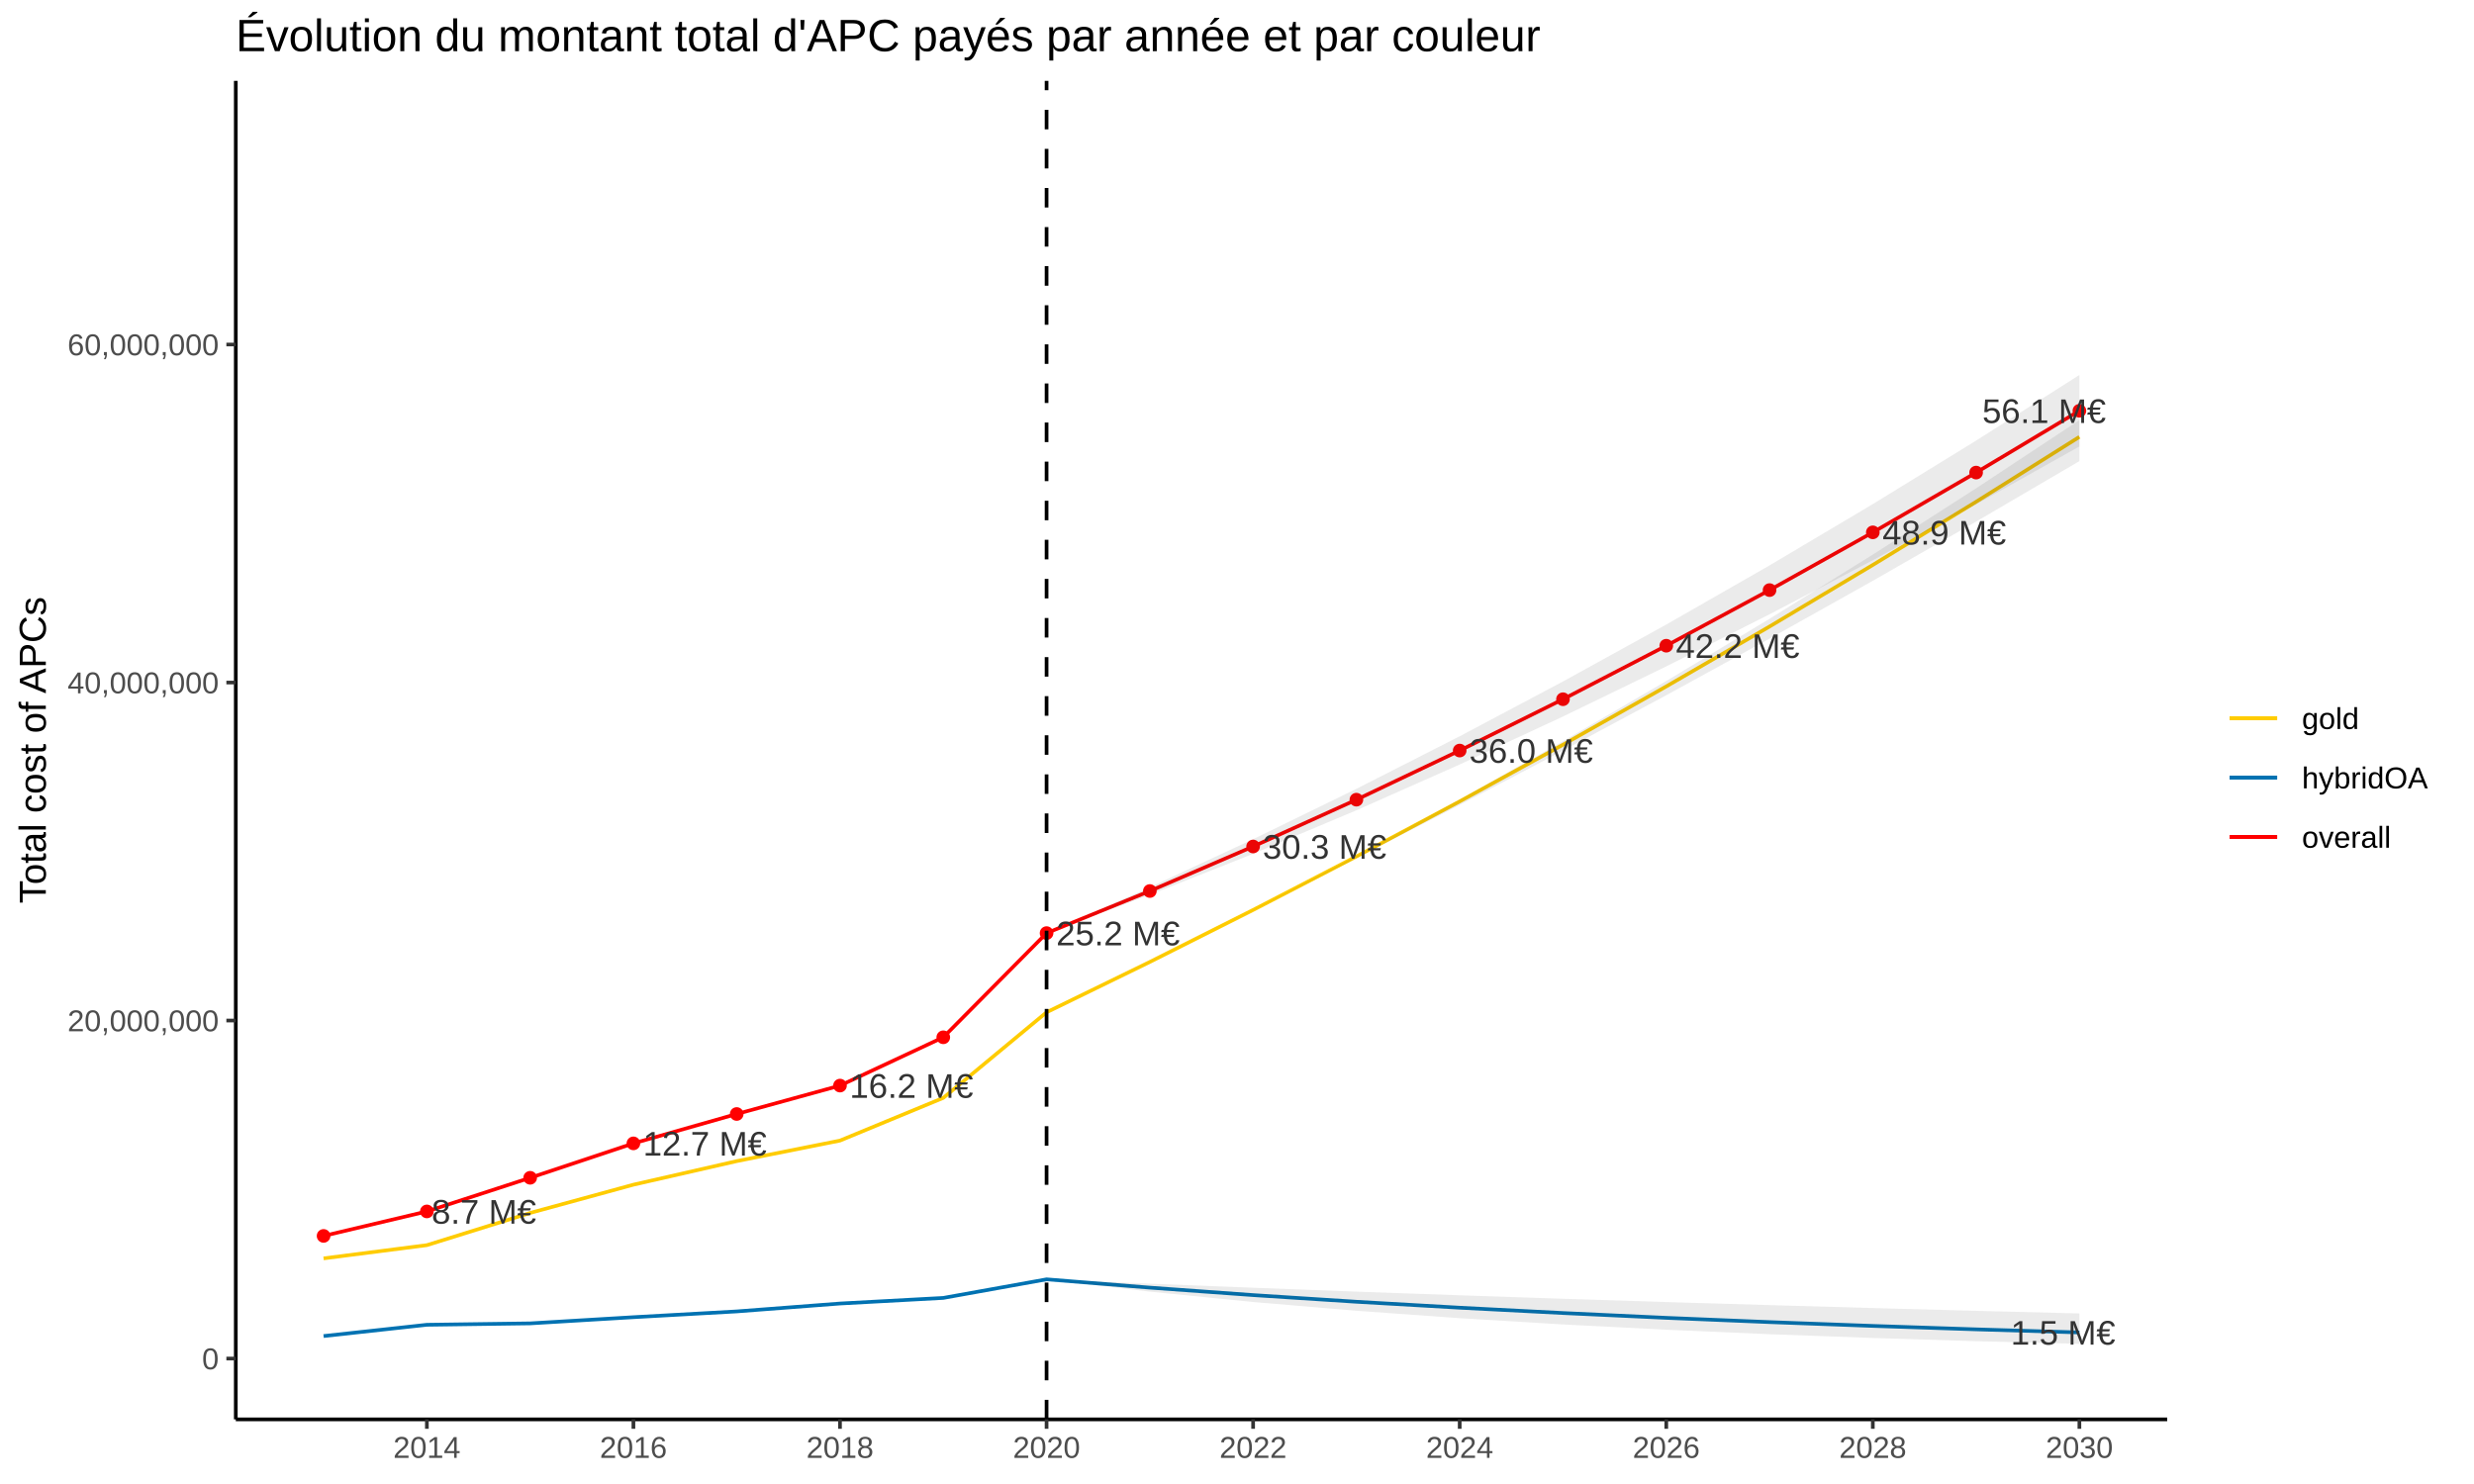
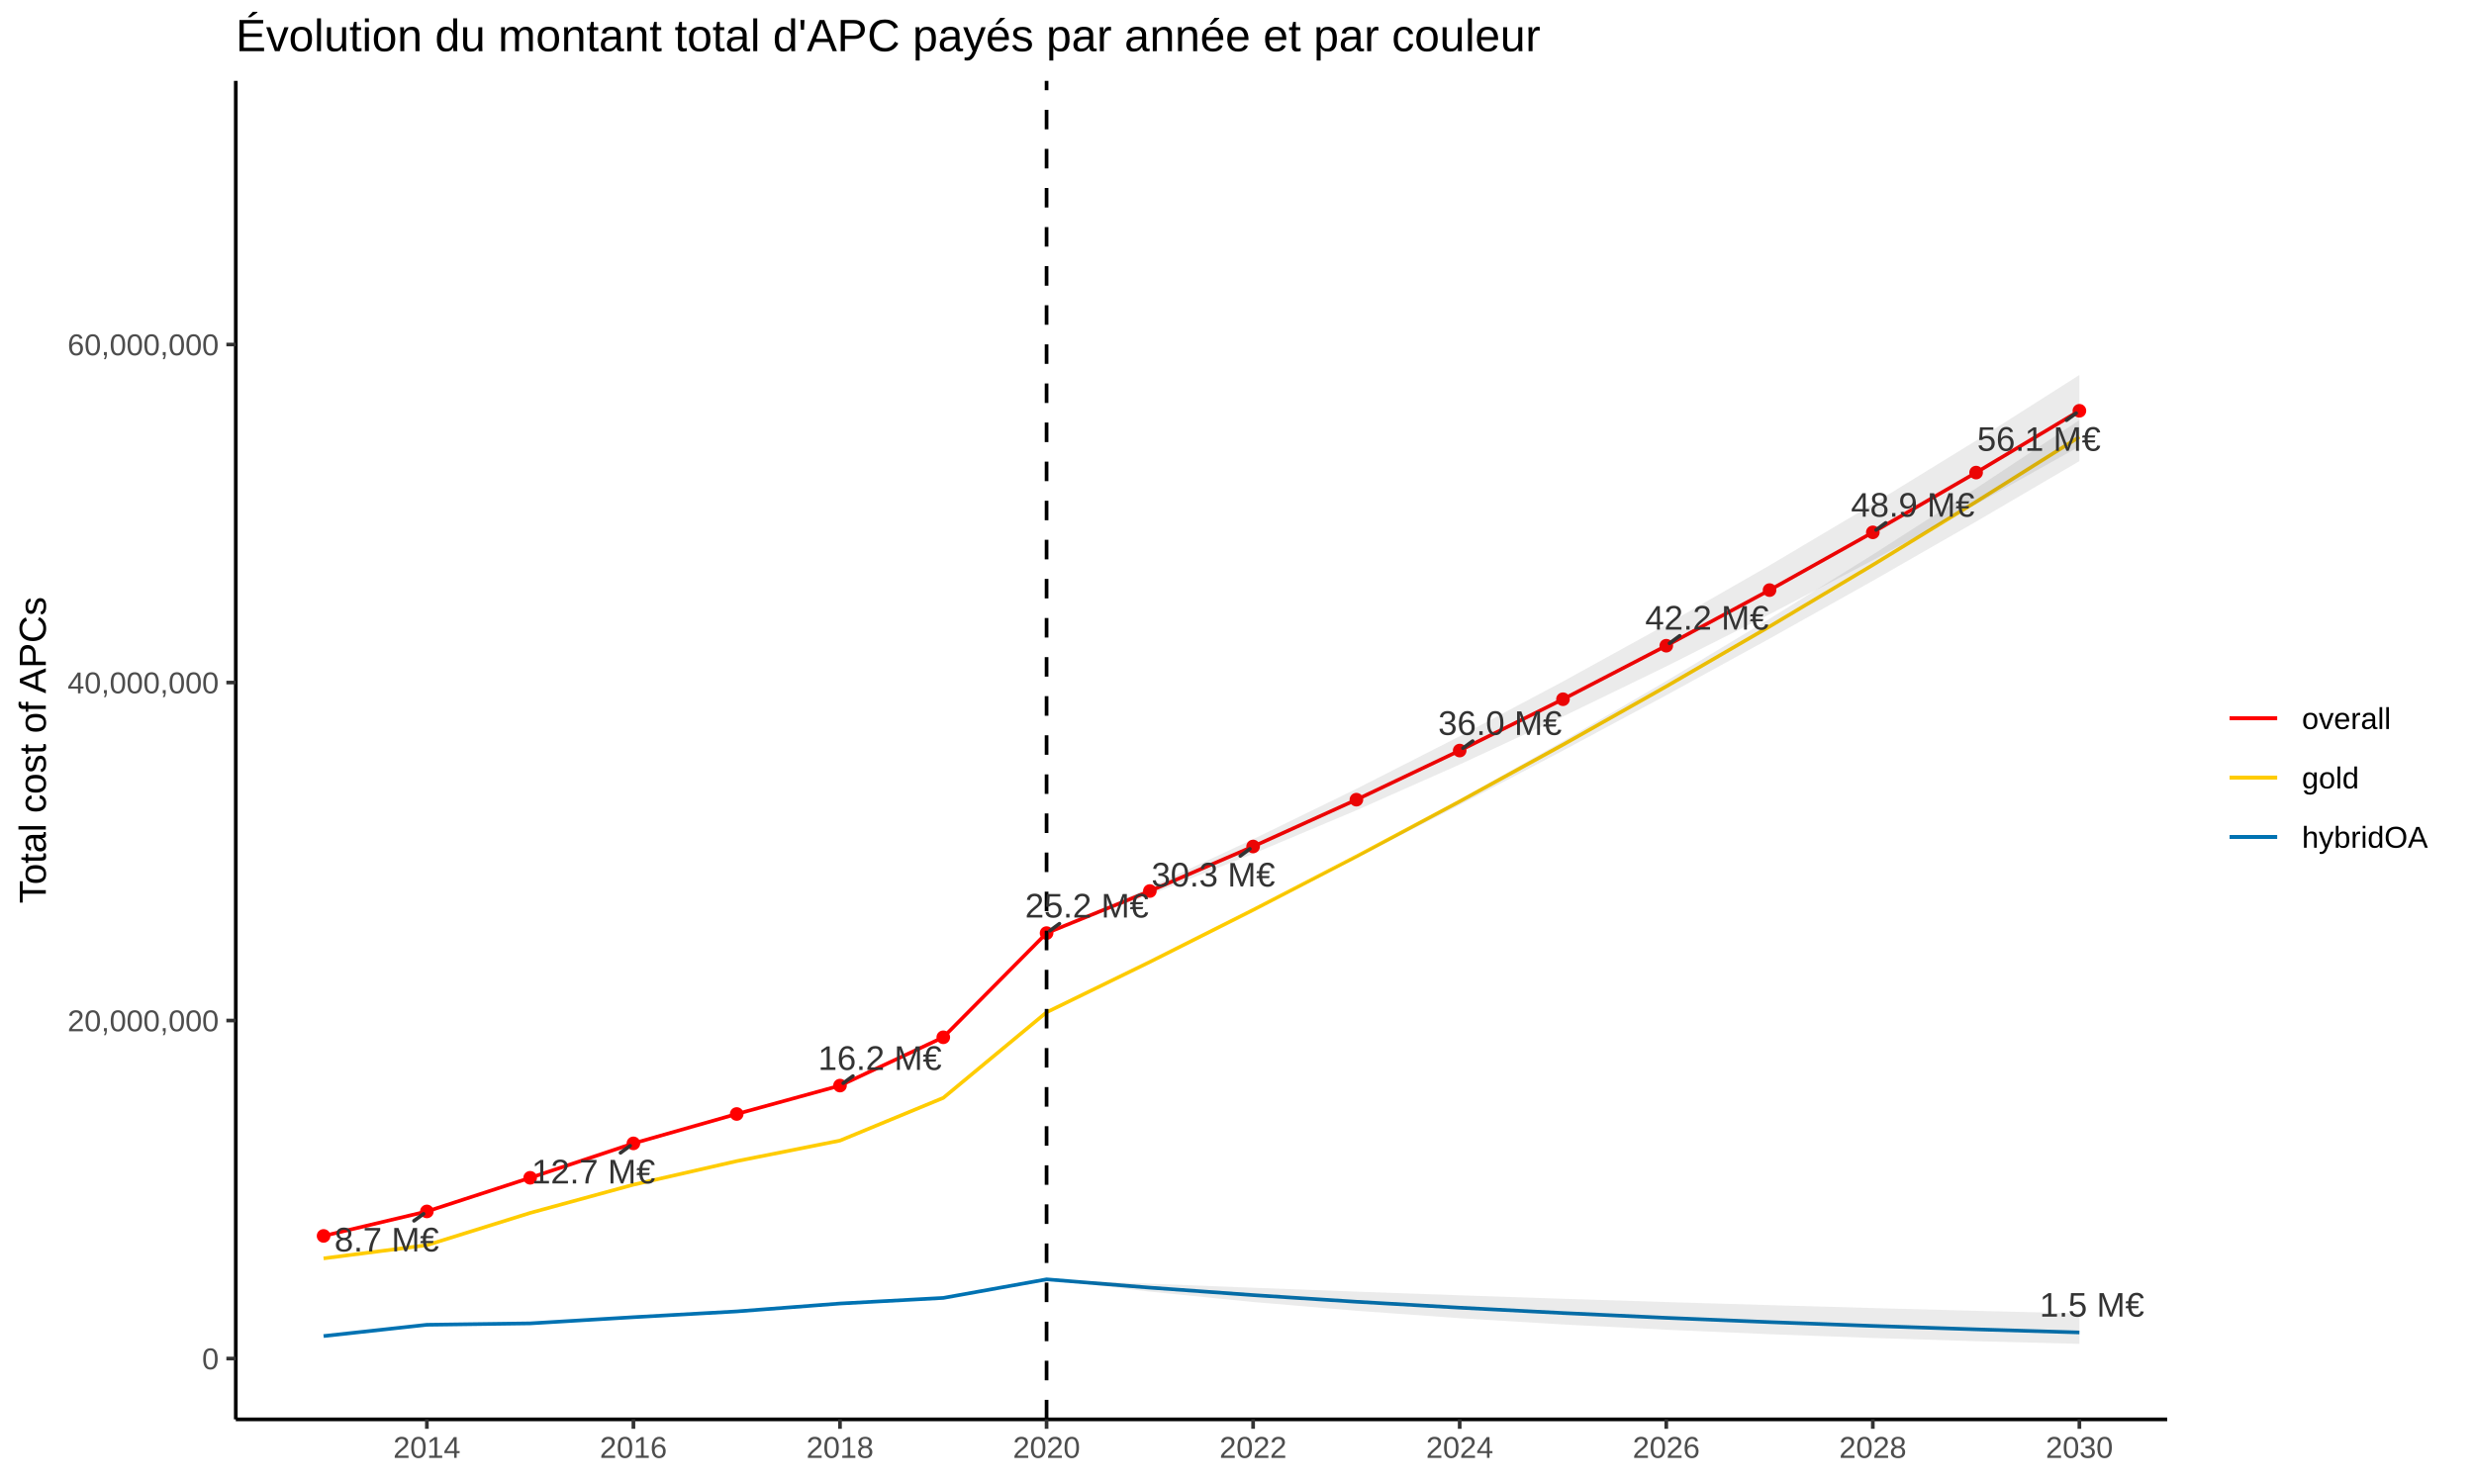
<svg xmlns="http://www.w3.org/2000/svg" class="svglite" width="720.00pt" height="432.00pt" viewBox="0 0 720.00 432.00">
  <defs>
    <style type="text/css">
    .svglite line, .svglite polyline, .svglite polygon, .svglite path, .svglite rect, .svglite circle {
      fill: none;
      stroke: #000000;
      stroke-linecap: round;
      stroke-linejoin: round;
      stroke-miterlimit: 10.00;
    }
    .svglite text {
      white-space: pre;
    }
  </style>
  </defs>
  <rect width="100%" height="100%" style="stroke: none; fill: #FFFFFF;" />
  <defs>
    <clipPath id="cpMC4wMHw3MjAuMDB8MC4wMHw0MzIuMDA=">
      <rect x="0.00" y="0.00" width="720.00" height="432.00" />
    </clipPath>
  </defs>
  <g clip-path="url(#cpMC4wMHw3MjAuMDB8MC4wMHw0MzIuMDA=)">
    <rect x="0" y="0" width="720.00" height="432.00" style="stroke-width: 1.07; stroke: #FFFFFF; fill: #FFFFFF;" />
  </g>
  <defs>
    <clipPath id="cpNjguNjJ8NjMwLjcxfDIzLjU0fDQxMy4xOQ==">
      <rect x="68.62" y="23.54" width="562.09" height="389.64" />
    </clipPath>
  </defs>
  <g clip-path="url(#cpNjguNjJ8NjMwLjcxfDIzLjU0fDQxMy4xOQ==)">
    <rect x="68.62" y="23.54" width="562.09" height="389.64" style="stroke-width: 1.07; stroke: none; fill: #FFFFFF;" />
    <polyline points="94.17,366.32 124.23,362.47 154.29,353.09 184.34,344.87 214.40,338.01 244.46,332.03 274.52,319.60 304.58,294.68 334.64,280.02 364.69,264.89 394.75,249.32 424.81,233.29 454.87,216.79 484.93,199.82 514.99,182.38 545.04,164.46 575.10,146.07 605.16,127.18 " style="stroke-width: 1.07; stroke: #FFCC00; stroke-linecap: butt;" />
    <polyline points="94.17,388.93 124.23,385.65 154.29,385.24 184.34,383.44 214.40,381.76 244.46,379.46 274.52,377.83 304.58,372.42 334.64,374.84 364.69,377.01 394.75,378.95 424.81,380.68 454.87,382.23 484.93,383.63 514.99,384.87 545.04,385.98 575.10,386.98 605.16,387.88 " style="stroke-width: 1.07; stroke: #0072B2; stroke-linecap: butt;" />
    <polyline points="94.17,359.78 124.23,352.65 154.29,342.86 184.34,332.84 214.40,324.29 244.46,316.02 274.52,301.96 304.58,271.63 334.64,259.38 364.69,246.42 394.75,232.79 424.81,218.49 454.87,203.55 484.93,187.97 514.99,171.78 545.04,154.97 575.10,137.57 605.16,119.58 " style="stroke-width: 1.07; stroke: #FF0000; stroke-linecap: butt;" />
    <circle cx="94.17" cy="359.78" r="1.63" style="stroke-width: 0.71; stroke: #FF0000; fill: #FF0000;" />
    <circle cx="124.23" cy="352.65" r="1.63" style="stroke-width: 0.71; stroke: #FF0000; fill: #FF0000;" />
    <circle cx="154.29" cy="342.86" r="1.63" style="stroke-width: 0.71; stroke: #FF0000; fill: #FF0000;" />
    <circle cx="184.34" cy="332.84" r="1.63" style="stroke-width: 0.71; stroke: #FF0000; fill: #FF0000;" />
    <circle cx="214.40" cy="324.29" r="1.63" style="stroke-width: 0.71; stroke: #FF0000; fill: #FF0000;" />
    <circle cx="244.46" cy="316.02" r="1.63" style="stroke-width: 0.71; stroke: #FF0000; fill: #FF0000;" />
    <circle cx="274.52" cy="301.96" r="1.63" style="stroke-width: 0.71; stroke: #FF0000; fill: #FF0000;" />
    <circle cx="304.58" cy="271.63" r="1.63" style="stroke-width: 0.71; stroke: #FF0000; fill: #FF0000;" />
    <circle cx="334.64" cy="259.38" r="1.63" style="stroke-width: 0.71; stroke: #FF0000; fill: #FF0000;" />
    <circle cx="364.69" cy="246.42" r="1.63" style="stroke-width: 0.71; stroke: #FF0000; fill: #FF0000;" />
    <circle cx="394.75" cy="232.79" r="1.63" style="stroke-width: 0.71; stroke: #FF0000; fill: #FF0000;" />
    <circle cx="424.81" cy="218.49" r="1.63" style="stroke-width: 0.71; stroke: #FF0000; fill: #FF0000;" />
    <circle cx="454.87" cy="203.55" r="1.63" style="stroke-width: 0.71; stroke: #FF0000; fill: #FF0000;" />
    <circle cx="484.93" cy="187.97" r="1.63" style="stroke-width: 0.71; stroke: #FF0000; fill: #FF0000;" />
    <circle cx="514.99" cy="171.78" r="1.63" style="stroke-width: 0.71; stroke: #FF0000; fill: #FF0000;" />
    <circle cx="545.04" cy="154.97" r="1.63" style="stroke-width: 0.71; stroke: #FF0000; fill: #FF0000;" />
    <circle cx="575.10" cy="137.57" r="1.63" style="stroke-width: 0.71; stroke: #FF0000; fill: #FF0000;" />
    <circle cx="605.16" cy="119.58" r="1.63" style="stroke-width: 0.71; stroke: #FF0000; fill: #FF0000;" />
    <polygon points="94.17,366.32 124.23,362.47 154.29,353.09 184.34,344.87 214.40,338.01 244.46,332.03 274.52,319.60 304.58,294.68 334.64,280.08 364.69,264.89 394.75,249.11 424.81,232.74 454.87,215.78 484.93,198.25 514.99,180.13 545.04,161.44 575.10,142.15 605.16,122.29 605.16,134.24 575.10,151.84 545.04,169.07 514.99,185.91 484.93,202.38 454.87,218.50 424.81,234.30 394.75,249.78 364.69,264.99 334.64,279.95 304.58,294.68 274.52,319.60 244.46,332.03 214.40,338.01 184.34,344.87 154.29,353.09 124.23,362.47 94.17,366.32 " style="stroke-width: 0.00; stroke: none; stroke-linecap: butt; fill: #333333; fill-opacity: 0.10;" />
    <polyline points="94.17,366.32 124.23,362.47 154.29,353.09 184.34,344.87 214.40,338.01 244.46,332.03 274.52,319.60 304.58,294.68 334.64,280.08 364.69,264.89 394.75,249.11 424.81,232.74 454.87,215.78 484.93,198.25 514.99,180.13 545.04,161.44 575.10,142.15 605.16,122.29 " style="stroke-width: 1.07; stroke: none; stroke-linecap: butt;" />
    <polyline points="605.16,134.24 575.10,151.84 545.04,169.07 514.99,185.91 484.93,202.38 454.87,218.50 424.81,234.30 394.75,249.78 364.69,264.99 334.64,279.95 304.58,294.68 274.52,319.60 244.46,332.03 214.40,338.01 184.34,344.87 154.29,353.09 124.23,362.47 94.17,366.32 " style="stroke-width: 1.07; stroke: none; stroke-linecap: butt;" />
    <polygon points="94.17,388.93 124.23,385.65 154.29,385.24 184.34,383.44 214.40,381.76 244.46,379.46 274.52,377.83 304.58,372.42 334.64,373.69 364.69,374.87 394.75,376.00 424.81,377.07 454.87,378.08 484.93,379.03 514.99,379.93 545.04,380.78 575.10,381.59 605.16,382.35 605.16,391.20 575.10,390.43 545.04,389.49 514.99,388.39 484.93,387.09 454.87,385.55 424.81,383.73 394.75,381.57 364.69,379.02 334.64,376.00 304.58,372.42 274.52,377.83 244.46,379.46 214.40,381.76 184.34,383.44 154.29,385.24 124.23,385.65 94.17,388.93 " style="stroke-width: 0.00; stroke: none; stroke-linecap: butt; fill: #333333; fill-opacity: 0.10;" />
    <polyline points="94.17,388.93 124.23,385.65 154.29,385.24 184.34,383.44 214.40,381.76 244.46,379.46 274.52,377.83 304.58,372.42 334.64,373.69 364.69,374.87 394.75,376.00 424.81,377.07 454.87,378.08 484.93,379.03 514.99,379.93 545.04,380.78 575.10,381.59 605.16,382.35 " style="stroke-width: 1.07; stroke: none; stroke-linecap: butt;" />
    <polyline points="605.16,391.20 575.10,390.43 545.04,389.49 514.99,388.39 484.93,387.09 454.87,385.55 424.81,383.73 394.75,381.57 364.69,379.02 334.64,376.00 304.58,372.42 274.52,377.83 244.46,379.46 214.40,381.76 184.34,383.44 154.29,385.24 124.23,385.65 94.17,388.93 " style="stroke-width: 1.07; stroke: none; stroke-linecap: butt;" />
    <polygon points="94.17,359.78 124.23,352.65 154.29,342.86 184.34,332.84 214.40,324.29 244.46,316.02 274.52,301.96 304.58,271.63 334.64,258.29 364.69,244.29 394.75,229.63 424.81,214.33 454.87,198.38 484.93,181.81 514.99,164.59 545.04,146.74 575.10,128.26 605.16,109.16 605.16,129.96 575.10,146.80 545.04,163.08 514.99,178.82 484.93,193.99 454.87,208.58 424.81,222.55 394.75,235.88 364.69,248.54 334.64,260.47 304.58,271.63 274.52,301.96 244.46,316.02 214.40,324.29 184.34,332.84 154.29,342.86 124.23,352.65 94.17,359.78 " style="stroke-width: 0.00; stroke: none; stroke-linecap: butt; fill: #333333; fill-opacity: 0.10;" />
    <polyline points="94.17,359.78 124.23,352.65 154.29,342.86 184.34,332.84 214.40,324.29 244.46,316.02 274.52,301.96 304.58,271.63 334.64,258.29 364.69,244.29 394.75,229.63 424.81,214.33 454.87,198.38 484.93,181.81 514.99,164.59 545.04,146.74 575.10,128.26 605.16,109.16 " style="stroke-width: 1.07; stroke: none; stroke-linecap: butt;" />
    <polyline points="605.16,129.96 575.10,146.80 545.04,163.08 514.99,178.82 484.93,193.99 454.87,208.58 424.81,222.55 394.75,235.88 364.69,248.54 334.64,260.47 304.58,271.63 274.52,301.96 244.46,316.02 214.40,324.29 184.34,332.84 154.29,342.86 124.23,352.65 94.17,359.78 " style="stroke-width: 1.07; stroke: none; stroke-linecap: butt;" />
    <line x1="304.58" y1="413.19" x2="304.58" y2="23.54" style="stroke-width: 1.07; stroke-dasharray: 5.69,5.69; stroke-linecap: butt;" />
-     <text x="125.60" y="356.21" style="font-size: 9.96px;fill: #333333; font-family: &quot;Arial&quot;;" textLength="39.12px" lengthAdjust="spacingAndGlyphs">   8.7 M€</text>
-     <text x="187.14" y="336.40" style="font-size: 9.96px;fill: #333333; font-family: &quot;Arial&quot;;" textLength="44.81px" lengthAdjust="spacingAndGlyphs">   12.7 M€</text>
-     <text x="247.26" y="319.58" style="font-size: 9.96px;fill: #333333; font-family: &quot;Arial&quot;;" textLength="44.81px" lengthAdjust="spacingAndGlyphs">   16.2 M€</text>
-     <text x="307.38" y="275.19" style="font-size: 9.96px;fill: #333333; font-family: &quot;Arial&quot;;" textLength="44.81px" lengthAdjust="spacingAndGlyphs">   25.2 M€</text>
-     <text x="367.49" y="249.98" style="font-size: 9.96px;fill: #333333; font-family: &quot;Arial&quot;;" textLength="44.81px" lengthAdjust="spacingAndGlyphs">   30.3 M€</text>
-     <text x="427.61" y="222.05" style="font-size: 9.96px;fill: #333333; font-family: &quot;Arial&quot;;" textLength="44.81px" lengthAdjust="spacingAndGlyphs">   36.0 M€</text>
-     <text x="487.73" y="191.52" style="font-size: 9.96px;fill: #333333; font-family: &quot;Arial&quot;;" textLength="44.81px" lengthAdjust="spacingAndGlyphs">   42.2 M€</text>
-     <text x="547.84" y="158.52" style="font-size: 9.96px;fill: #333333; font-family: &quot;Arial&quot;;" textLength="44.81px" lengthAdjust="spacingAndGlyphs">   48.9 M€</text>
-     <text x="576.90" y="123.13" style="font-size: 9.96px;fill: #333333; font-family: &quot;Arial&quot;;" textLength="44.81px" lengthAdjust="spacingAndGlyphs">   56.1 M€</text>
-     <text x="585.18" y="391.43" style="font-size: 9.96px;fill: #333333; font-family: &quot;Arial&quot;;" textLength="36.53px" lengthAdjust="spacingAndGlyphs">  1.5 M€</text>
+     <line x1="120.49" y1="355.38" x2="123.28" y2="353.35" style="stroke-width: 1.07; stroke: #333333;" />
+     <line x1="180.59" y1="335.59" x2="183.39" y2="333.54" style="stroke-width: 1.07; stroke: #333333;" />
+     <line x1="248.22" y1="313.26" x2="245.41" y2="315.32" style="stroke-width: 1.07; stroke: #333333;" />
+     <line x1="308.32" y1="268.90" x2="305.53" y2="270.94" style="stroke-width: 1.07; stroke: #333333;" />
+     <line x1="360.96" y1="249.16" x2="363.74" y2="247.12" style="stroke-width: 1.07; stroke: #333333;" />
+     <line x1="428.58" y1="215.74" x2="425.76" y2="217.80" style="stroke-width: 1.07; stroke: #333333;" />
+     <line x1="488.84" y1="185.09" x2="485.88" y2="187.27" style="stroke-width: 1.07; stroke: #333333;" />
+     <line x1="548.79" y1="152.22" x2="545.99" y2="154.27" style="stroke-width: 1.07; stroke: #333333;" />
+     <line x1="601.41" y1="122.32" x2="604.21" y2="120.27" style="stroke-width: 1.07; stroke: #333333;" />
+     <text x="112.54" y="364.30" text-anchor="middle" style="font-size: 9.96px;fill: #333333; font-family: &quot;Arial&quot;;" textLength="39.12px" lengthAdjust="spacingAndGlyphs">   8.7 M€</text>
+     <text x="172.72" y="344.50" text-anchor="middle" style="font-size: 9.96px;fill: #333333; font-family: &quot;Arial&quot;;" textLength="44.81px" lengthAdjust="spacingAndGlyphs">   12.7 M€</text>
+     <text x="256.08" y="311.46" text-anchor="middle" style="font-size: 9.96px;fill: #333333; font-family: &quot;Arial&quot;;" textLength="44.81px" lengthAdjust="spacingAndGlyphs">   16.2 M€</text>
+     <text x="316.31" y="267.10" text-anchor="middle" style="font-size: 9.96px;fill: #333333; font-family: &quot;Arial&quot;;" textLength="44.81px" lengthAdjust="spacingAndGlyphs">   25.2 M€</text>
+     <text x="353.10" y="258.07" text-anchor="middle" style="font-size: 9.96px;fill: #333333; font-family: &quot;Arial&quot;;" textLength="44.81px" lengthAdjust="spacingAndGlyphs">   30.3 M€</text>
+     <text x="436.54" y="213.94" text-anchor="middle" style="font-size: 9.96px;fill: #333333; font-family: &quot;Arial&quot;;" textLength="44.81px" lengthAdjust="spacingAndGlyphs">   36.0 M€</text>
+     <text x="496.77" y="183.29" text-anchor="middle" style="font-size: 9.96px;fill: #333333; font-family: &quot;Arial&quot;;" textLength="44.81px" lengthAdjust="spacingAndGlyphs">   42.2 M€</text>
+     <text x="556.67" y="150.42" text-anchor="middle" style="font-size: 9.96px;fill: #333333; font-family: &quot;Arial&quot;;" textLength="44.81px" lengthAdjust="spacingAndGlyphs">   48.9 M€</text>
+     <text x="593.39" y="131.24" text-anchor="middle" style="font-size: 9.96px;fill: #333333; font-family: &quot;Arial&quot;;" textLength="44.81px" lengthAdjust="spacingAndGlyphs">   56.1 M€</text>
+     <text x="608.81" y="383.28" text-anchor="middle" style="font-size: 9.96px;fill: #333333; font-family: &quot;Arial&quot;;" textLength="36.53px" lengthAdjust="spacingAndGlyphs">  1.5 M€</text>
  </g>
  <g clip-path="url(#cpMC4wMHw3MjAuMDB8MC4wMHw0MzIuMDA=)">
    <polyline points="68.62,413.19 68.62,23.54 " style="stroke-width: 1.07; stroke-linecap: butt;" />
    <text x="63.69" y="398.62" text-anchor="end" style="font-size: 8.80px;fill: #4D4D4D; font-family: &quot;Arial&quot;;" textLength="5.03px" lengthAdjust="spacingAndGlyphs">0</text>
    <text x="63.69" y="300.22" text-anchor="end" style="font-size: 8.80px;fill: #4D4D4D; font-family: &quot;Arial&quot;;" textLength="44.97px" lengthAdjust="spacingAndGlyphs">20,000,000</text>
    <text x="63.69" y="201.83" text-anchor="end" style="font-size: 8.80px;fill: #4D4D4D; font-family: &quot;Arial&quot;;" textLength="44.97px" lengthAdjust="spacingAndGlyphs">40,000,000</text>
    <text x="63.69" y="103.43" text-anchor="end" style="font-size: 8.80px;fill: #4D4D4D; font-family: &quot;Arial&quot;;" textLength="44.97px" lengthAdjust="spacingAndGlyphs">60,000,000</text>
    <polyline points="65.88,395.48 68.62,395.48 " style="stroke-width: 1.07; stroke: #333333; stroke-linecap: butt;" />
    <polyline points="65.88,297.08 68.62,297.08 " style="stroke-width: 1.07; stroke: #333333; stroke-linecap: butt;" />
    <polyline points="65.88,198.69 68.62,198.69 " style="stroke-width: 1.07; stroke: #333333; stroke-linecap: butt;" />
    <polyline points="65.88,100.29 68.62,100.29 " style="stroke-width: 1.07; stroke: #333333; stroke-linecap: butt;" />
    <polyline points="68.62,413.19 630.71,413.19 " style="stroke-width: 1.07; stroke-linecap: butt;" />
    <polyline points="124.23,415.93 124.23,413.19 " style="stroke-width: 1.07; stroke: #333333; stroke-linecap: butt;" />
    <polyline points="184.34,415.93 184.34,413.19 " style="stroke-width: 1.07; stroke: #333333; stroke-linecap: butt;" />
    <polyline points="244.46,415.93 244.46,413.19 " style="stroke-width: 1.07; stroke: #333333; stroke-linecap: butt;" />
    <polyline points="304.58,415.93 304.58,413.19 " style="stroke-width: 1.07; stroke: #333333; stroke-linecap: butt;" />
    <polyline points="364.69,415.93 364.69,413.19 " style="stroke-width: 1.07; stroke: #333333; stroke-linecap: butt;" />
    <polyline points="424.81,415.93 424.81,413.19 " style="stroke-width: 1.07; stroke: #333333; stroke-linecap: butt;" />
    <polyline points="484.93,415.93 484.93,413.19 " style="stroke-width: 1.07; stroke: #333333; stroke-linecap: butt;" />
    <polyline points="545.04,415.93 545.04,413.19 " style="stroke-width: 1.07; stroke: #333333; stroke-linecap: butt;" />
    <polyline points="605.16,415.93 605.16,413.19 " style="stroke-width: 1.07; stroke: #333333; stroke-linecap: butt;" />
    <text x="124.23" y="424.40" text-anchor="middle" style="font-size: 8.80px;fill: #4D4D4D; font-family: &quot;Arial&quot;;" textLength="20.13px" lengthAdjust="spacingAndGlyphs">2014</text>
    <text x="184.34" y="424.40" text-anchor="middle" style="font-size: 8.80px;fill: #4D4D4D; font-family: &quot;Arial&quot;;" textLength="20.13px" lengthAdjust="spacingAndGlyphs">2016</text>
    <text x="244.46" y="424.40" text-anchor="middle" style="font-size: 8.80px;fill: #4D4D4D; font-family: &quot;Arial&quot;;" textLength="20.13px" lengthAdjust="spacingAndGlyphs">2018</text>
    <text x="304.58" y="424.40" text-anchor="middle" style="font-size: 8.80px;fill: #4D4D4D; font-family: &quot;Arial&quot;;" textLength="20.13px" lengthAdjust="spacingAndGlyphs">2020</text>
    <text x="364.69" y="424.40" text-anchor="middle" style="font-size: 8.80px;fill: #4D4D4D; font-family: &quot;Arial&quot;;" textLength="20.13px" lengthAdjust="spacingAndGlyphs">2022</text>
    <text x="424.81" y="424.40" text-anchor="middle" style="font-size: 8.80px;fill: #4D4D4D; font-family: &quot;Arial&quot;;" textLength="20.13px" lengthAdjust="spacingAndGlyphs">2024</text>
    <text x="484.93" y="424.40" text-anchor="middle" style="font-size: 8.80px;fill: #4D4D4D; font-family: &quot;Arial&quot;;" textLength="20.13px" lengthAdjust="spacingAndGlyphs">2026</text>
    <text x="545.04" y="424.40" text-anchor="middle" style="font-size: 8.80px;fill: #4D4D4D; font-family: &quot;Arial&quot;;" textLength="20.13px" lengthAdjust="spacingAndGlyphs">2028</text>
    <text x="605.16" y="424.40" text-anchor="middle" style="font-size: 8.80px;fill: #4D4D4D; font-family: &quot;Arial&quot;;" textLength="20.13px" lengthAdjust="spacingAndGlyphs">2030</text>
    <text transform="translate(13.33,218.37) rotate(-90)" text-anchor="middle" style="font-size: 11.00px; font-family: &quot;Arial&quot;;" textLength="91.84px" lengthAdjust="spacingAndGlyphs">Total cost of APCs</text>
    <rect x="641.67" y="178.98" width="72.85" height="78.78" style="stroke-width: 1.07; stroke: none; fill: #FFFFFF;" />
-     <line x1="648.88" y1="209.07" x2="662.70" y2="209.07" style="stroke-width: 1.07; stroke: #FFCC00; stroke-linecap: butt;" />
-     <line x1="648.88" y1="209.07" x2="662.70" y2="209.07" style="stroke-width: 1.07; stroke: #FFCC00; stroke-linecap: butt;" />
-     <line x1="648.88" y1="209.07" x2="662.70" y2="209.07" style="stroke-width: 1.07; stroke: #FFCC00; stroke-linecap: butt;" />
-     <line x1="648.88" y1="226.35" x2="662.70" y2="226.35" style="stroke-width: 1.07; stroke: #0072B2; stroke-linecap: butt;" />
-     <line x1="648.88" y1="226.35" x2="662.70" y2="226.35" style="stroke-width: 1.07; stroke: #0072B2; stroke-linecap: butt;" />
-     <line x1="648.88" y1="226.35" x2="662.70" y2="226.35" style="stroke-width: 1.07; stroke: #0072B2; stroke-linecap: butt;" />
-     <line x1="648.88" y1="243.63" x2="662.70" y2="243.63" style="stroke-width: 1.07; stroke: #FF0000; stroke-linecap: butt;" />
-     <line x1="648.88" y1="243.63" x2="662.70" y2="243.63" style="stroke-width: 1.07; stroke: #FF0000; stroke-linecap: butt;" />
-     <line x1="648.88" y1="243.63" x2="662.70" y2="243.63" style="stroke-width: 1.07; stroke: #FF0000; stroke-linecap: butt;" />
-     <text x="669.91" y="212.22" style="font-size: 8.80px; font-family: &quot;Arial&quot;;" textLength="18.40px" lengthAdjust="spacingAndGlyphs">gold</text>
-     <text x="669.91" y="229.50" style="font-size: 8.80px; font-family: &quot;Arial&quot;;" textLength="39.13px" lengthAdjust="spacingAndGlyphs">hybridOA</text>
-     <text x="669.91" y="246.78" style="font-size: 8.80px; font-family: &quot;Arial&quot;;" textLength="27.86px" lengthAdjust="spacingAndGlyphs">overall</text>
+     <line x1="648.88" y1="209.07" x2="662.70" y2="209.07" style="stroke-width: 1.07; stroke: #FF0000; stroke-linecap: butt;" />
+     <line x1="648.88" y1="209.07" x2="662.70" y2="209.07" style="stroke-width: 1.07; stroke: #FF0000; stroke-linecap: butt;" />
+     <line x1="648.88" y1="209.07" x2="662.70" y2="209.07" style="stroke-width: 1.07; stroke: #FF0000; stroke-linecap: butt;" />
+     <line x1="648.88" y1="226.35" x2="662.70" y2="226.35" style="stroke-width: 1.07; stroke: #FFCC00; stroke-linecap: butt;" />
+     <line x1="648.88" y1="226.35" x2="662.70" y2="226.35" style="stroke-width: 1.07; stroke: #FFCC00; stroke-linecap: butt;" />
+     <line x1="648.88" y1="226.35" x2="662.70" y2="226.35" style="stroke-width: 1.07; stroke: #FFCC00; stroke-linecap: butt;" />
+     <line x1="648.88" y1="243.63" x2="662.70" y2="243.63" style="stroke-width: 1.07; stroke: #0072B2; stroke-linecap: butt;" />
+     <line x1="648.88" y1="243.63" x2="662.70" y2="243.63" style="stroke-width: 1.07; stroke: #0072B2; stroke-linecap: butt;" />
+     <line x1="648.88" y1="243.63" x2="662.70" y2="243.63" style="stroke-width: 1.07; stroke: #0072B2; stroke-linecap: butt;" />
+     <text x="669.91" y="212.22" style="font-size: 8.80px; font-family: &quot;Arial&quot;;" textLength="27.86px" lengthAdjust="spacingAndGlyphs">overall</text>
+     <text x="669.91" y="229.50" style="font-size: 8.80px; font-family: &quot;Arial&quot;;" textLength="18.40px" lengthAdjust="spacingAndGlyphs">gold</text>
+     <text x="669.91" y="246.78" style="font-size: 8.80px; font-family: &quot;Arial&quot;;" textLength="39.13px" lengthAdjust="spacingAndGlyphs">hybridOA</text>
    <text x="68.62" y="14.90" style="font-size: 13.20px; font-family: &quot;Arial&quot;;" textLength="401.59px" lengthAdjust="spacingAndGlyphs">Évolution du montant total d'APC payés par année et par couleur</text>
  </g>
</svg>
